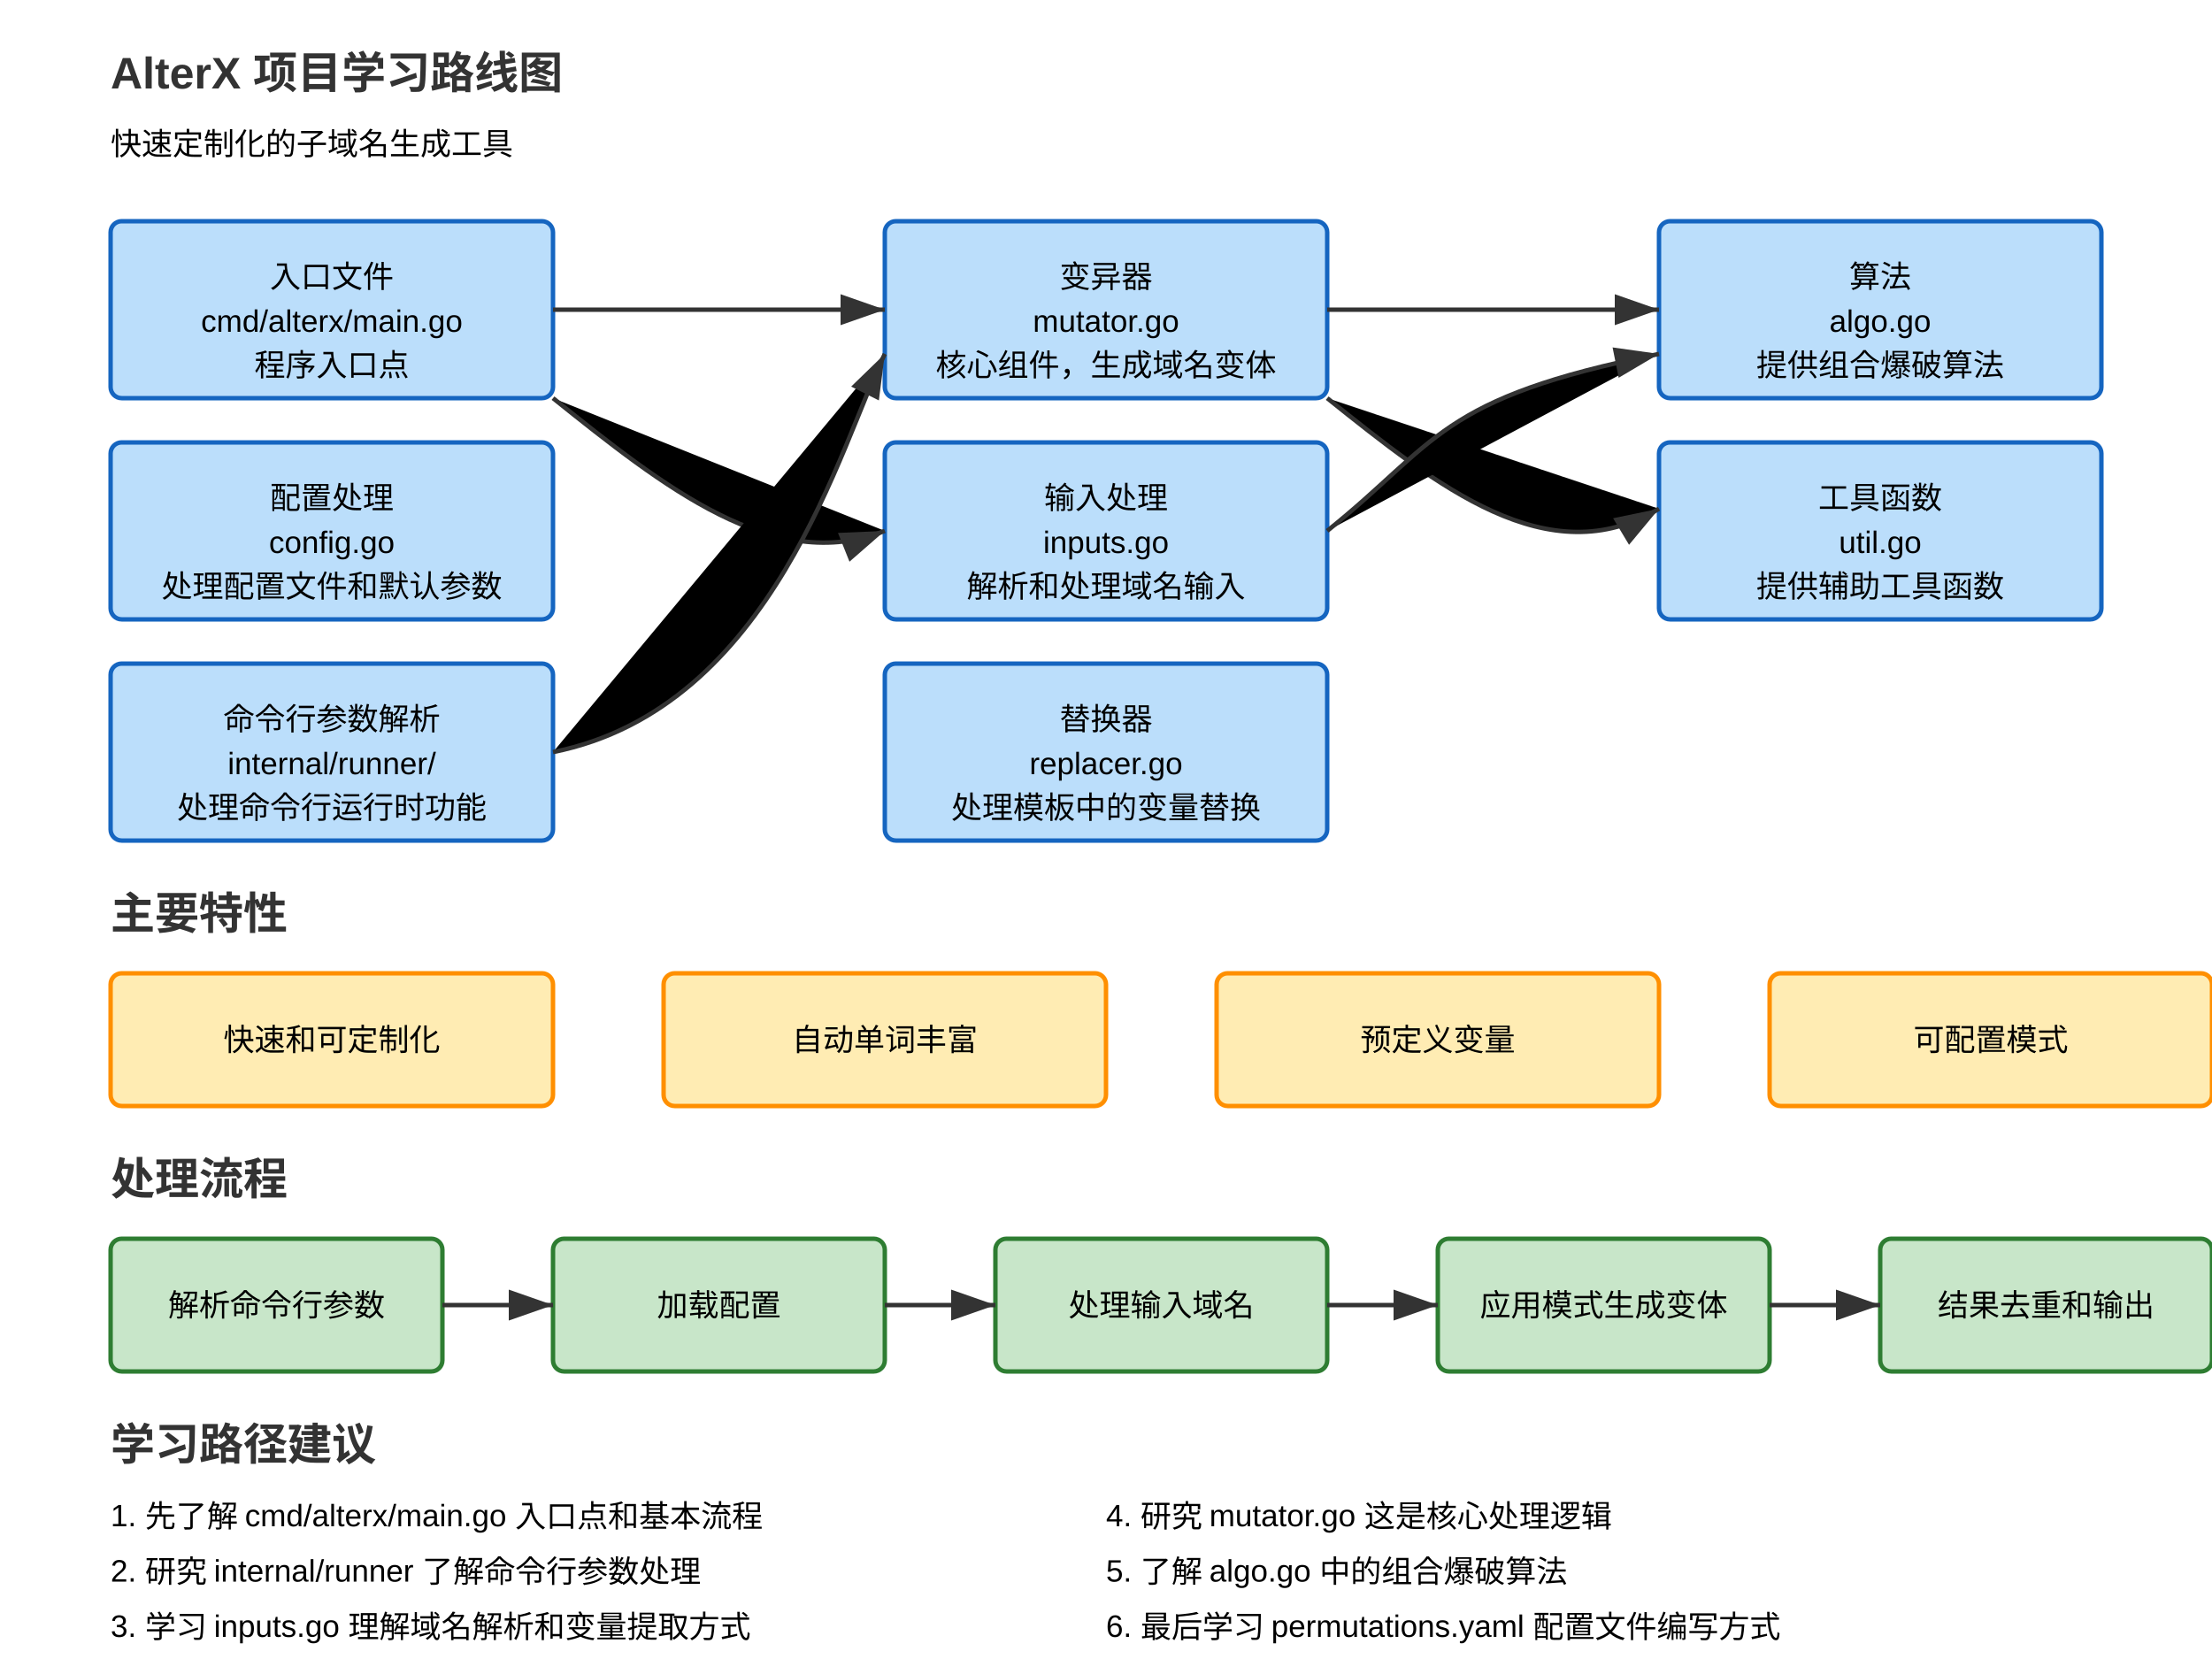
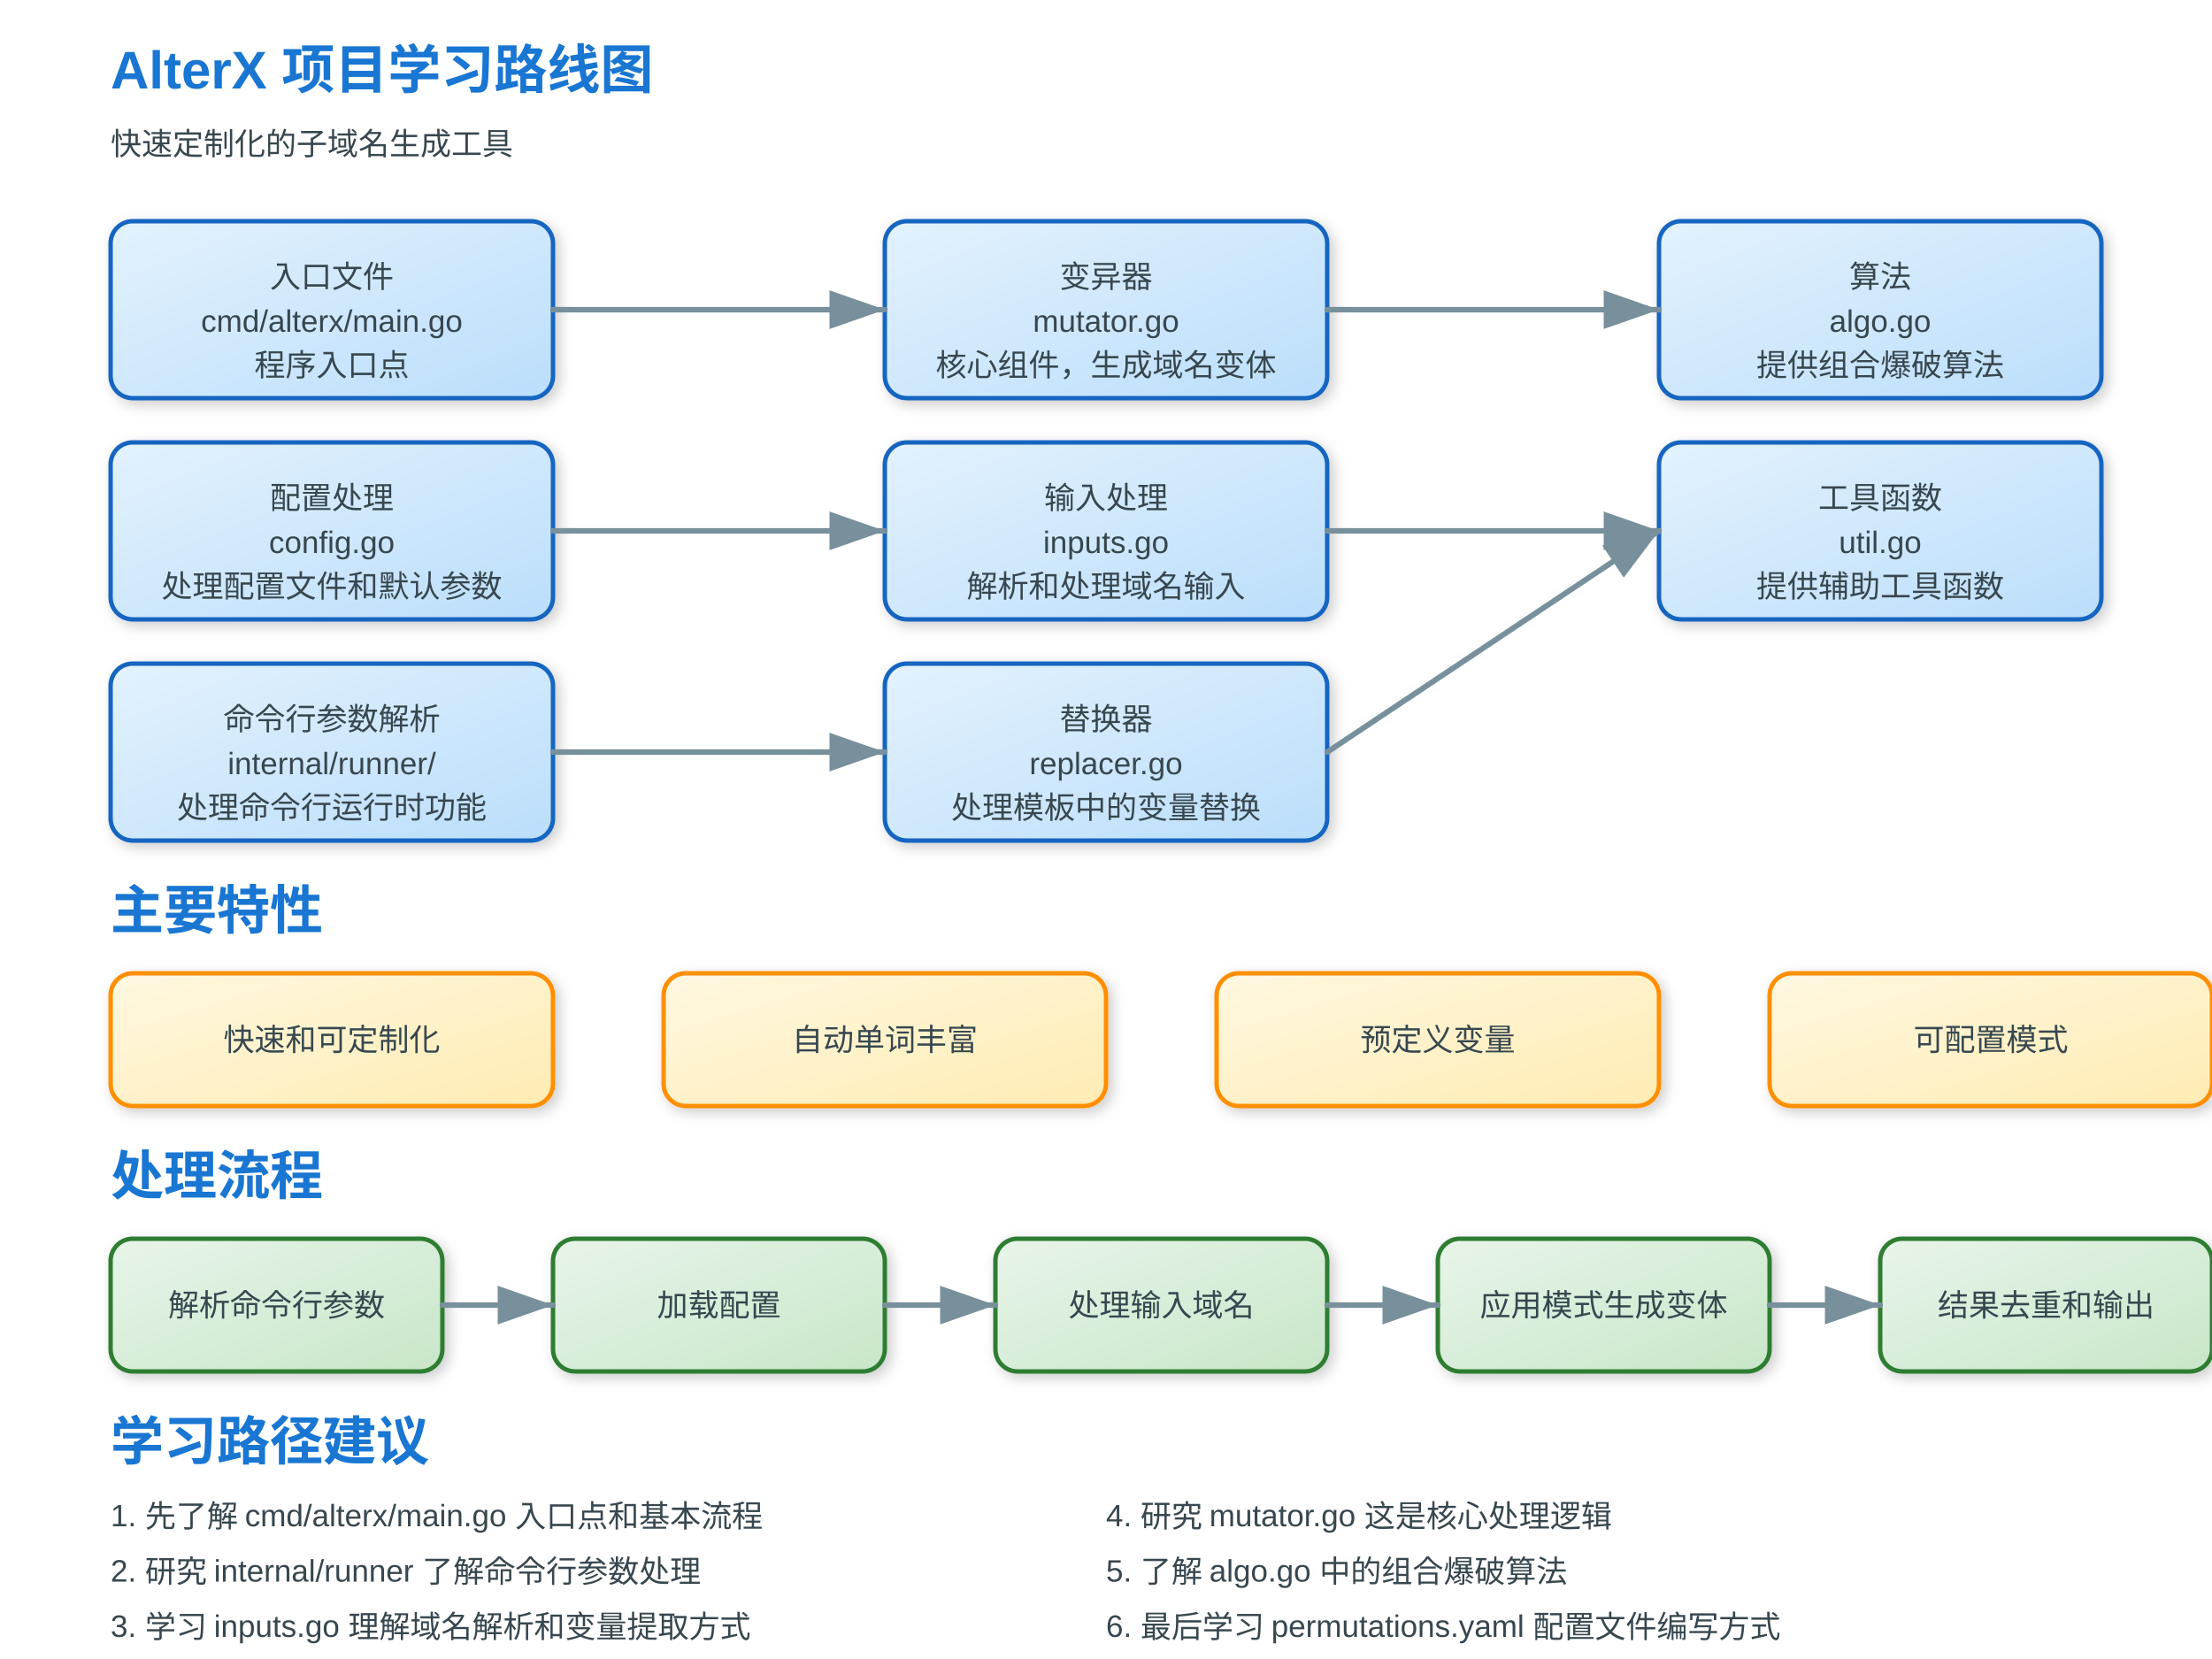
<svg xmlns="http://www.w3.org/2000/svg" width="1000" height="750">
+   <defs>
+     <linearGradient id="nodeGradient" x1="0%" y1="0%" x2="100%" y2="100%">
+       <stop offset="0%" style="stop-color:#E3F2FD;stop-opacity:1" />
+       <stop offset="100%" style="stop-color:#BBDEFB;stop-opacity:1" />
+     </linearGradient>
+     <linearGradient id="flowGradient" x1="0%" y1="0%" x2="100%" y2="100%">
+       <stop offset="0%" style="stop-color:#E8F5E9;stop-opacity:1" />
+       <stop offset="100%" style="stop-color:#C8E6C9;stop-opacity:1" />
+     </linearGradient>
+     <linearGradient id="featureGradient" x1="0%" y1="0%" x2="100%" y2="100%">
+       <stop offset="0%" style="stop-color:#FFF8E1;stop-opacity:1" />
+       <stop offset="100%" style="stop-color:#FFECB3;stop-opacity:1" />
+     </linearGradient>
+     <filter id="drop-shadow" x="-20%" y="-20%" width="140%" height="140%">
+       <feGaussianBlur in="SourceAlpha" stdDeviation="3" />
+       <feOffset dx="2" dy="2" result="offsetblur" />
+       <feComponentTransfer>
+         <feFuncA type="linear" slope="0.2" />
+       </feComponentTransfer>
+       <feMerge>
+         <feMergeNode />
+         <feMergeNode in="SourceGraphic" />
+       </feMerge>
+     </filter>
+   </defs>
  <style>
-     .node rect { fill: #BBDEFB; stroke: #1565C0; stroke-width: 2px; }
-     .flow rect { fill: #C8E6C9; stroke: #2E7D32; stroke-width: 2px; }
-     .feature rect { fill: #FFECB3; stroke: #FF8F00; stroke-width: 2px; }
-     text { font-family: "SimHei", Arial, sans-serif; font-size: 14px; }
-     .title { font-family: "SimHei", Arial, sans-serif; font-size: 20px; font-weight: bold; fill: #333; }
-     .arrow { stroke: #333; stroke-width: 2; }
-     .arrowhead { fill: #333; }
+     .node rect { 
+       fill: url(#nodeGradient); 
+       stroke: #1565C0; 
+       stroke-width: 2px;
+       filter: url(#drop-shadow);
+       rx: 10;
+       ry: 10;
+     }
+     .flow rect { 
+       fill: url(#flowGradient); 
+       stroke: #2E7D32; 
+       stroke-width: 2px;
+       filter: url(#drop-shadow);
+       rx: 10;
+       ry: 10;
+     }
+     .feature rect { 
+       fill: url(#featureGradient); 
+       stroke: #FF8F00; 
+       stroke-width: 2px;
+       filter: url(#drop-shadow);
+       rx: 10;
+       ry: 10;
+     }
+     text { 
+       font-family: "SimHei", Arial, sans-serif; 
+       font-size: 14px;
+       fill: #37474F;
+     }
+     .title { 
+       font-family: "SimHei", Arial, sans-serif; 
+       font-size: 24px; 
+       font-weight: bold; 
+       fill: #1976D2;
+       text-shadow: 1px 1px 2px rgba(0,0,0,0.1);
+     }
+     .arrow { 
+       stroke: #78909C; 
+       stroke-width: 2.5;
+       stroke-linecap: round;
+       stroke-linejoin: round;
+     }
+     .arrowhead { 
+       fill: #78909C;
+     }
+     .subtitle {
+       font-size: 16px;
+       fill: #546E7A;
+       font-weight: 500;
+     }
+     .node text, .flow text, .feature text {
+       fill: #37474F;
+       font-weight: 500;
+     }
  </style>
  <text x="50" y="40" class="title">AlterX 项目学习路线图</text>
  <text x="50" y="70" font-size="14">快速定制化的子域名生成工具</text>
  <g class="node">
    <rect x="50" y="100" width="200" height="80" rx="5" ry="5" />
    <text x="150" y="130" text-anchor="middle">入口文件</text>
    <text x="150" y="150" text-anchor="middle">cmd/alterx/main.go</text>
    <text x="150" y="170" text-anchor="middle">程序入口点</text>
  </g>
  <g class="node">
    <rect x="50" y="200" width="200" height="80" rx="5" ry="5" />
    <text x="150" y="230" text-anchor="middle">配置处理</text>
    <text x="150" y="250" text-anchor="middle">config.go</text>
    <text x="150" y="270" text-anchor="middle">处理配置文件和默认参数</text>
  </g>
  <g class="node">
    <rect x="50" y="300" width="200" height="80" rx="5" ry="5" />
    <text x="150" y="330" text-anchor="middle">命令行参数解析</text>
    <text x="150" y="350" text-anchor="middle">internal/runner/</text>
    <text x="150" y="370" text-anchor="middle">处理命令行运行时功能</text>
  </g>
  <g class="node">
    <rect x="400" y="100" width="200" height="80" rx="5" ry="5" />
    <text x="500" y="130" text-anchor="middle">变异器</text>
    <text x="500" y="150" text-anchor="middle">mutator.go</text>
    <text x="500" y="170" text-anchor="middle">核心组件，生成域名变体</text>
  </g>
  <g class="node">
    <rect x="400" y="200" width="200" height="80" rx="5" ry="5" />
    <text x="500" y="230" text-anchor="middle">输入处理</text>
    <text x="500" y="250" text-anchor="middle">inputs.go</text>
    <text x="500" y="270" text-anchor="middle">解析和处理域名输入</text>
  </g>
  <g class="node">
    <rect x="400" y="300" width="200" height="80" rx="5" ry="5" />
    <text x="500" y="330" text-anchor="middle">替换器</text>
    <text x="500" y="350" text-anchor="middle">replacer.go</text>
    <text x="500" y="370" text-anchor="middle">处理模板中的变量替换</text>
  </g>
  <g class="node">
    <rect x="750" y="100" width="200" height="80" rx="5" ry="5" />
    <text x="850" y="130" text-anchor="middle">算法</text>
    <text x="850" y="150" text-anchor="middle">algo.go</text>
    <text x="850" y="170" text-anchor="middle">提供组合爆破算法</text>
  </g>
  <g class="node">
    <rect x="750" y="200" width="200" height="80" rx="5" ry="5" />
    <text x="850" y="230" text-anchor="middle">工具函数</text>
    <text x="850" y="250" text-anchor="middle">util.go</text>
    <text x="850" y="270" text-anchor="middle">提供辅助工具函数</text>
  </g>
  <text x="50" y="420" class="title">主要特性</text>
  <g class="feature">
    <rect x="50" y="440" width="200" height="60" rx="5" ry="5" />
    <text x="150" y="475" text-anchor="middle">快速和可定制化</text>
  </g>
  <g class="feature">
    <rect x="300" y="440" width="200" height="60" rx="5" ry="5" />
    <text x="400" y="475" text-anchor="middle">自动单词丰富</text>
  </g>
  <g class="feature">
    <rect x="550" y="440" width="200" height="60" rx="5" ry="5" />
    <text x="650" y="475" text-anchor="middle">预定义变量</text>
  </g>
  <g class="feature">
    <rect x="800" y="440" width="200" height="60" rx="5" ry="5" />
    <text x="900" y="475" text-anchor="middle">可配置模式</text>
  </g>
  <text x="50" y="540" class="title">处理流程</text>
  <g class="flow">
    <rect x="50" y="560" width="150" height="60" rx="5" ry="5" />
    <text x="125" y="595" text-anchor="middle">解析命令行参数</text>
  </g>
  <g class="flow">
    <rect x="250" y="560" width="150" height="60" rx="5" ry="5" />
    <text x="325" y="595" text-anchor="middle">加载配置</text>
  </g>
  <g class="flow">
    <rect x="450" y="560" width="150" height="60" rx="5" ry="5" />
    <text x="525" y="595" text-anchor="middle">处理输入域名</text>
  </g>
  <g class="flow">
    <rect x="650" y="560" width="150" height="60" rx="5" ry="5" />
    <text x="725" y="595" text-anchor="middle">应用模式生成变体</text>
  </g>
  <g class="flow">
    <rect x="850" y="560" width="150" height="60" rx="5" ry="5" />
    <text x="925" y="595" text-anchor="middle">结果去重和输出</text>
  </g>
  <text x="50" y="660" class="title">学习路径建议</text>
  <text x="50" y="690" font-size="14">1. 先了解 cmd/alterx/main.go 入口点和基本流程</text>
  <text x="50" y="715" font-size="14">2. 研究 internal/runner 了解命令行参数处理</text>
  <text x="50" y="740" font-size="14">3. 学习 inputs.go 理解域名解析和变量提取方式</text>
  <text x="500" y="690" font-size="14">4. 研究 mutator.go 这是核心处理逻辑</text>
  <text x="500" y="715" font-size="14">5. 了解 algo.go 中的组合爆破算法</text>
  <text x="500" y="740" font-size="14">6. 最后学习 permutations.yaml 配置文件编写方式</text>
  <path d="M200 590 L250 590" class="arrow" marker-end="url(#arrowhead)" />
  <path d="M400 590 L450 590" class="arrow" marker-end="url(#arrowhead)" />
  <path d="M600 590 L650 590" class="arrow" marker-end="url(#arrowhead)" />
  <path d="M800 590 L850 590" class="arrow" marker-end="url(#arrowhead)" />
  <path d="M250 140 L400 140" class="arrow" marker-end="url(#arrowhead)" />
-   <path d="M250 180 C300 220 350 260 400 240" class="arrow" marker-end="url(#arrowhead)" />
-   <path d="M250 340 C350 320 380 200 400 160" class="arrow" marker-end="url(#arrowhead)" />
+   <path d="M250 240 L400 240" class="arrow" marker-end="url(#arrowhead)" />
+   <path d="M250 340 L400 340" class="arrow" marker-end="url(#arrowhead)" />
  <path d="M600 140 L750 140" class="arrow" marker-end="url(#arrowhead)" />
-   <path d="M600 180 C650 220 700 260 750 230" class="arrow" marker-end="url(#arrowhead)" />
-   <path d="M600 240 C650 200 650 180 750 160" class="arrow" marker-end="url(#arrowhead)" />
+   <path d="M600 240 L750 240" class="arrow" marker-end="url(#arrowhead)" />
+   <path d="M600 340 L750 240" class="arrow" marker-end="url(#arrowhead)" />
  <defs>
    <marker id="arrowhead" markerWidth="10" markerHeight="7" refX="10" refY="3.5" orient="auto" class="arrowhead">
      <polygon points="0 0, 10 3.5, 0 7" />
    </marker>
  </defs>
</svg>
